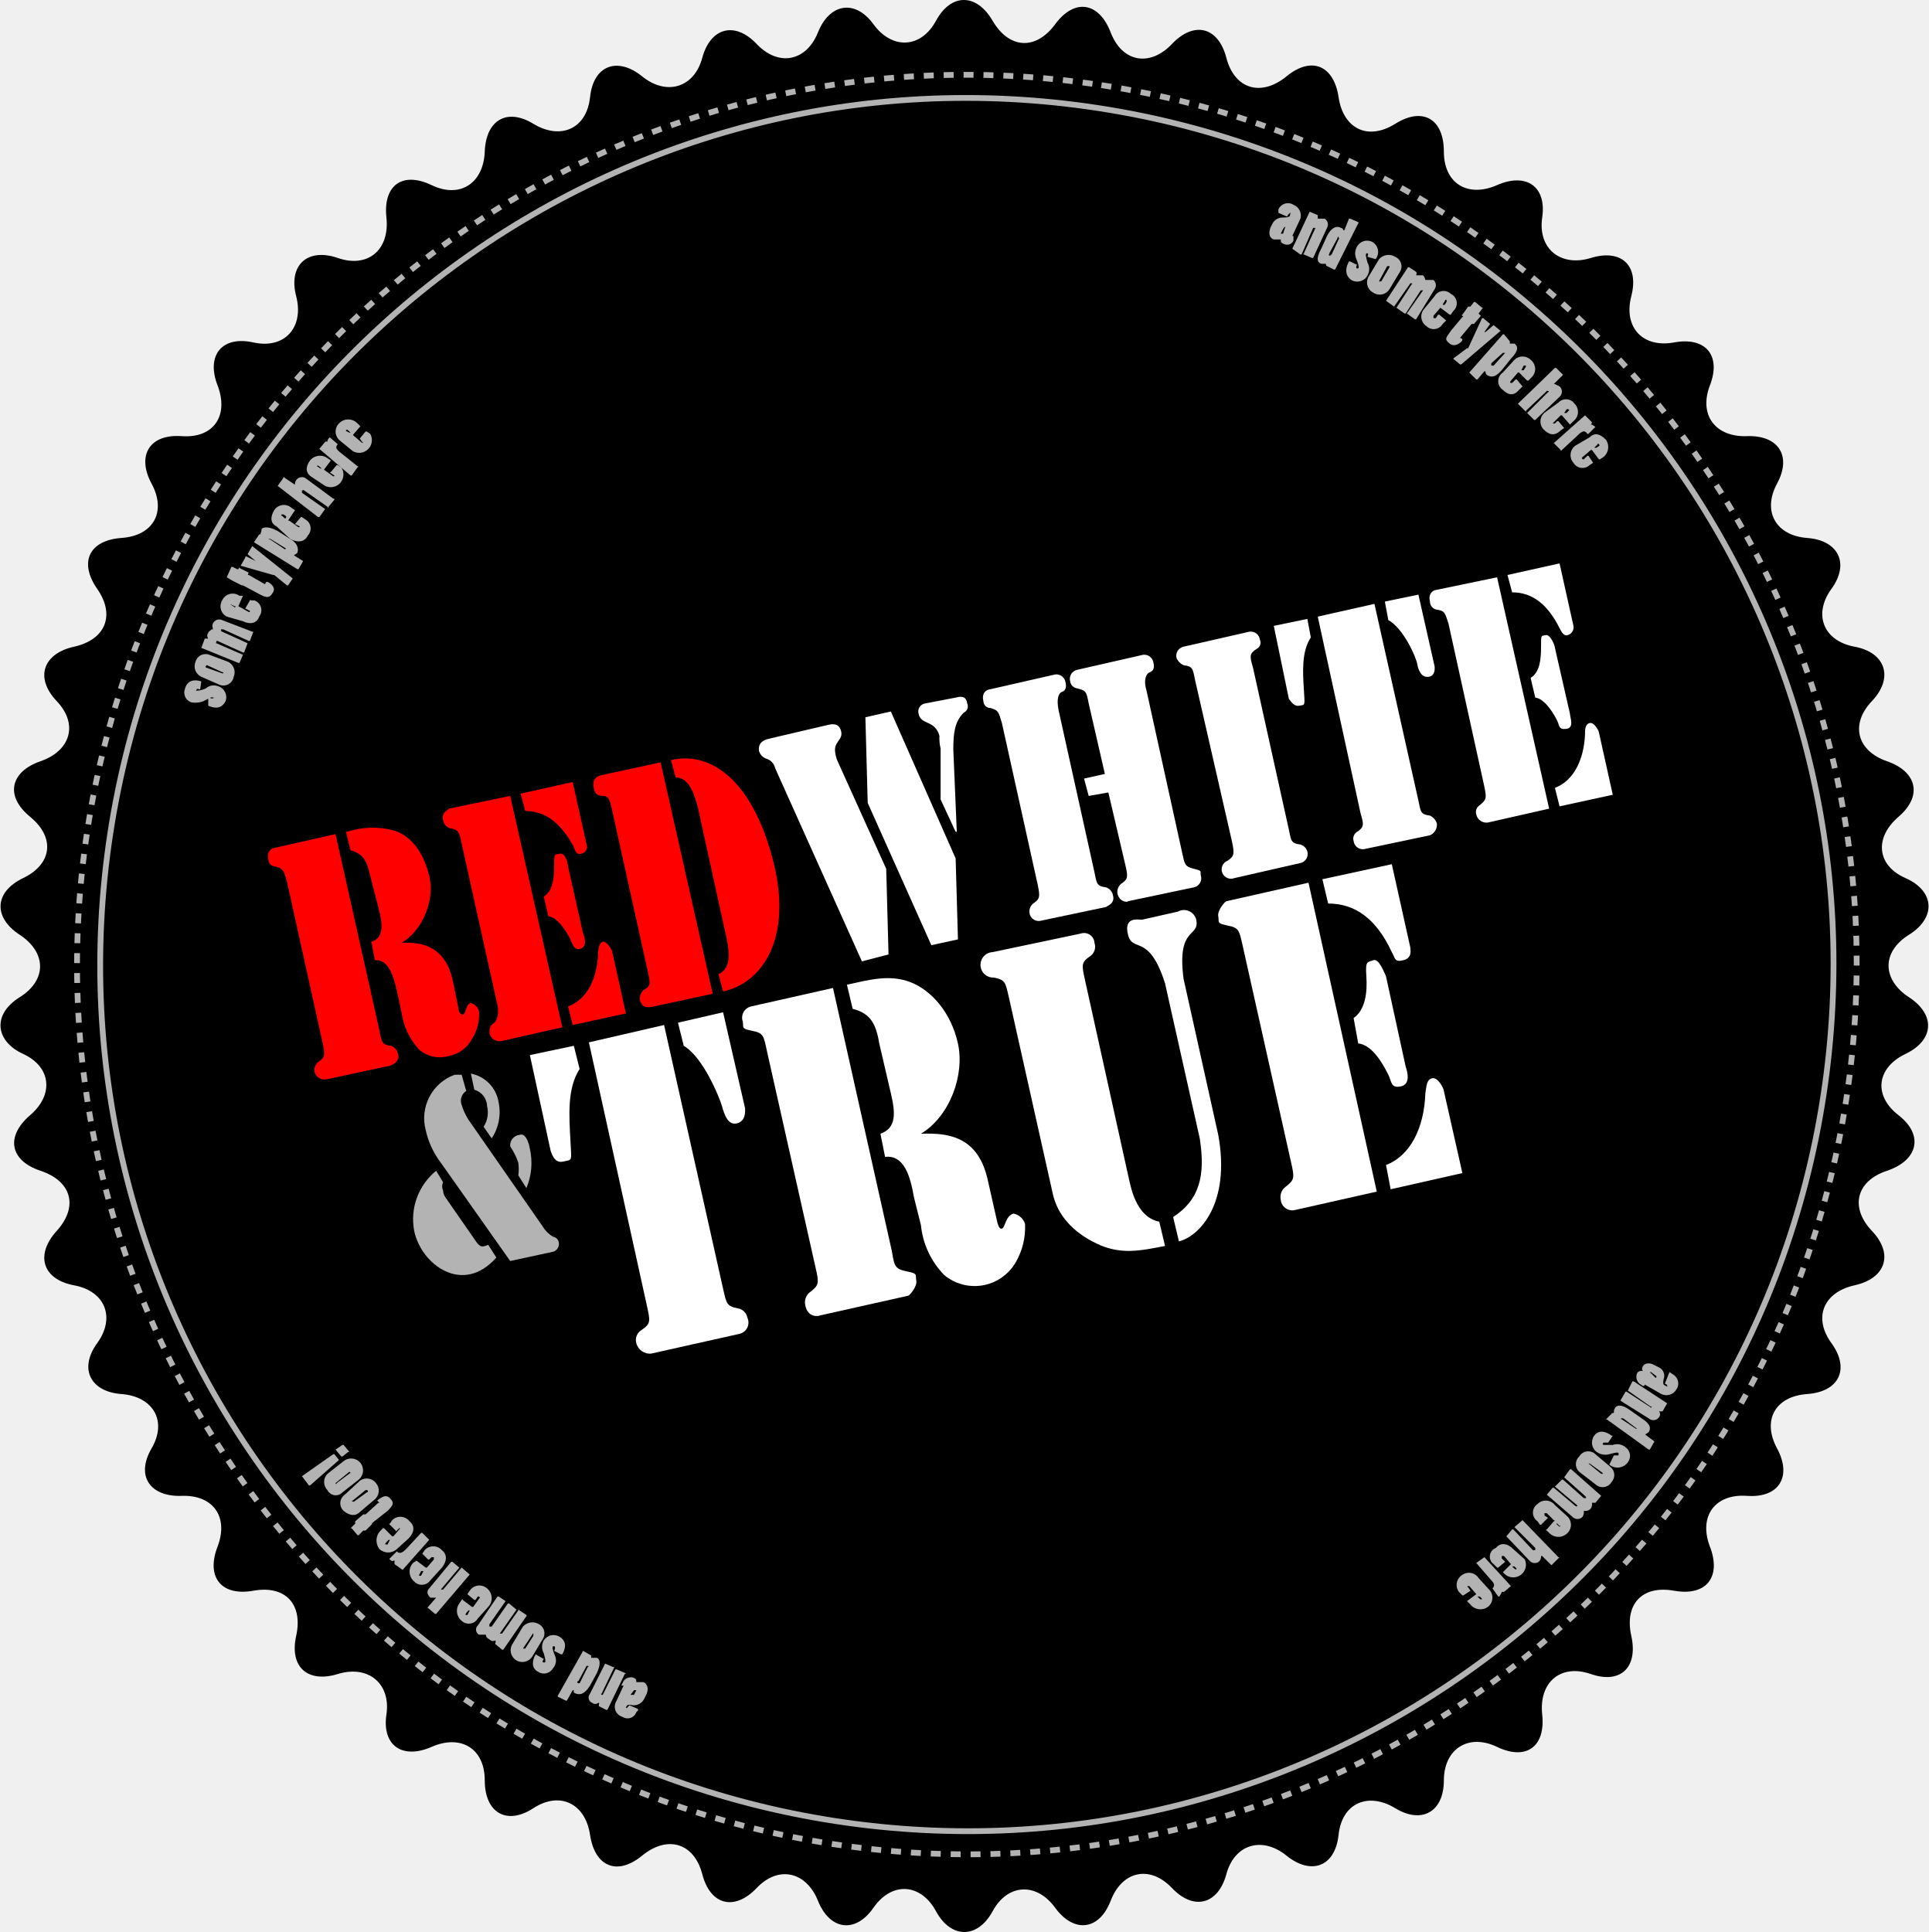
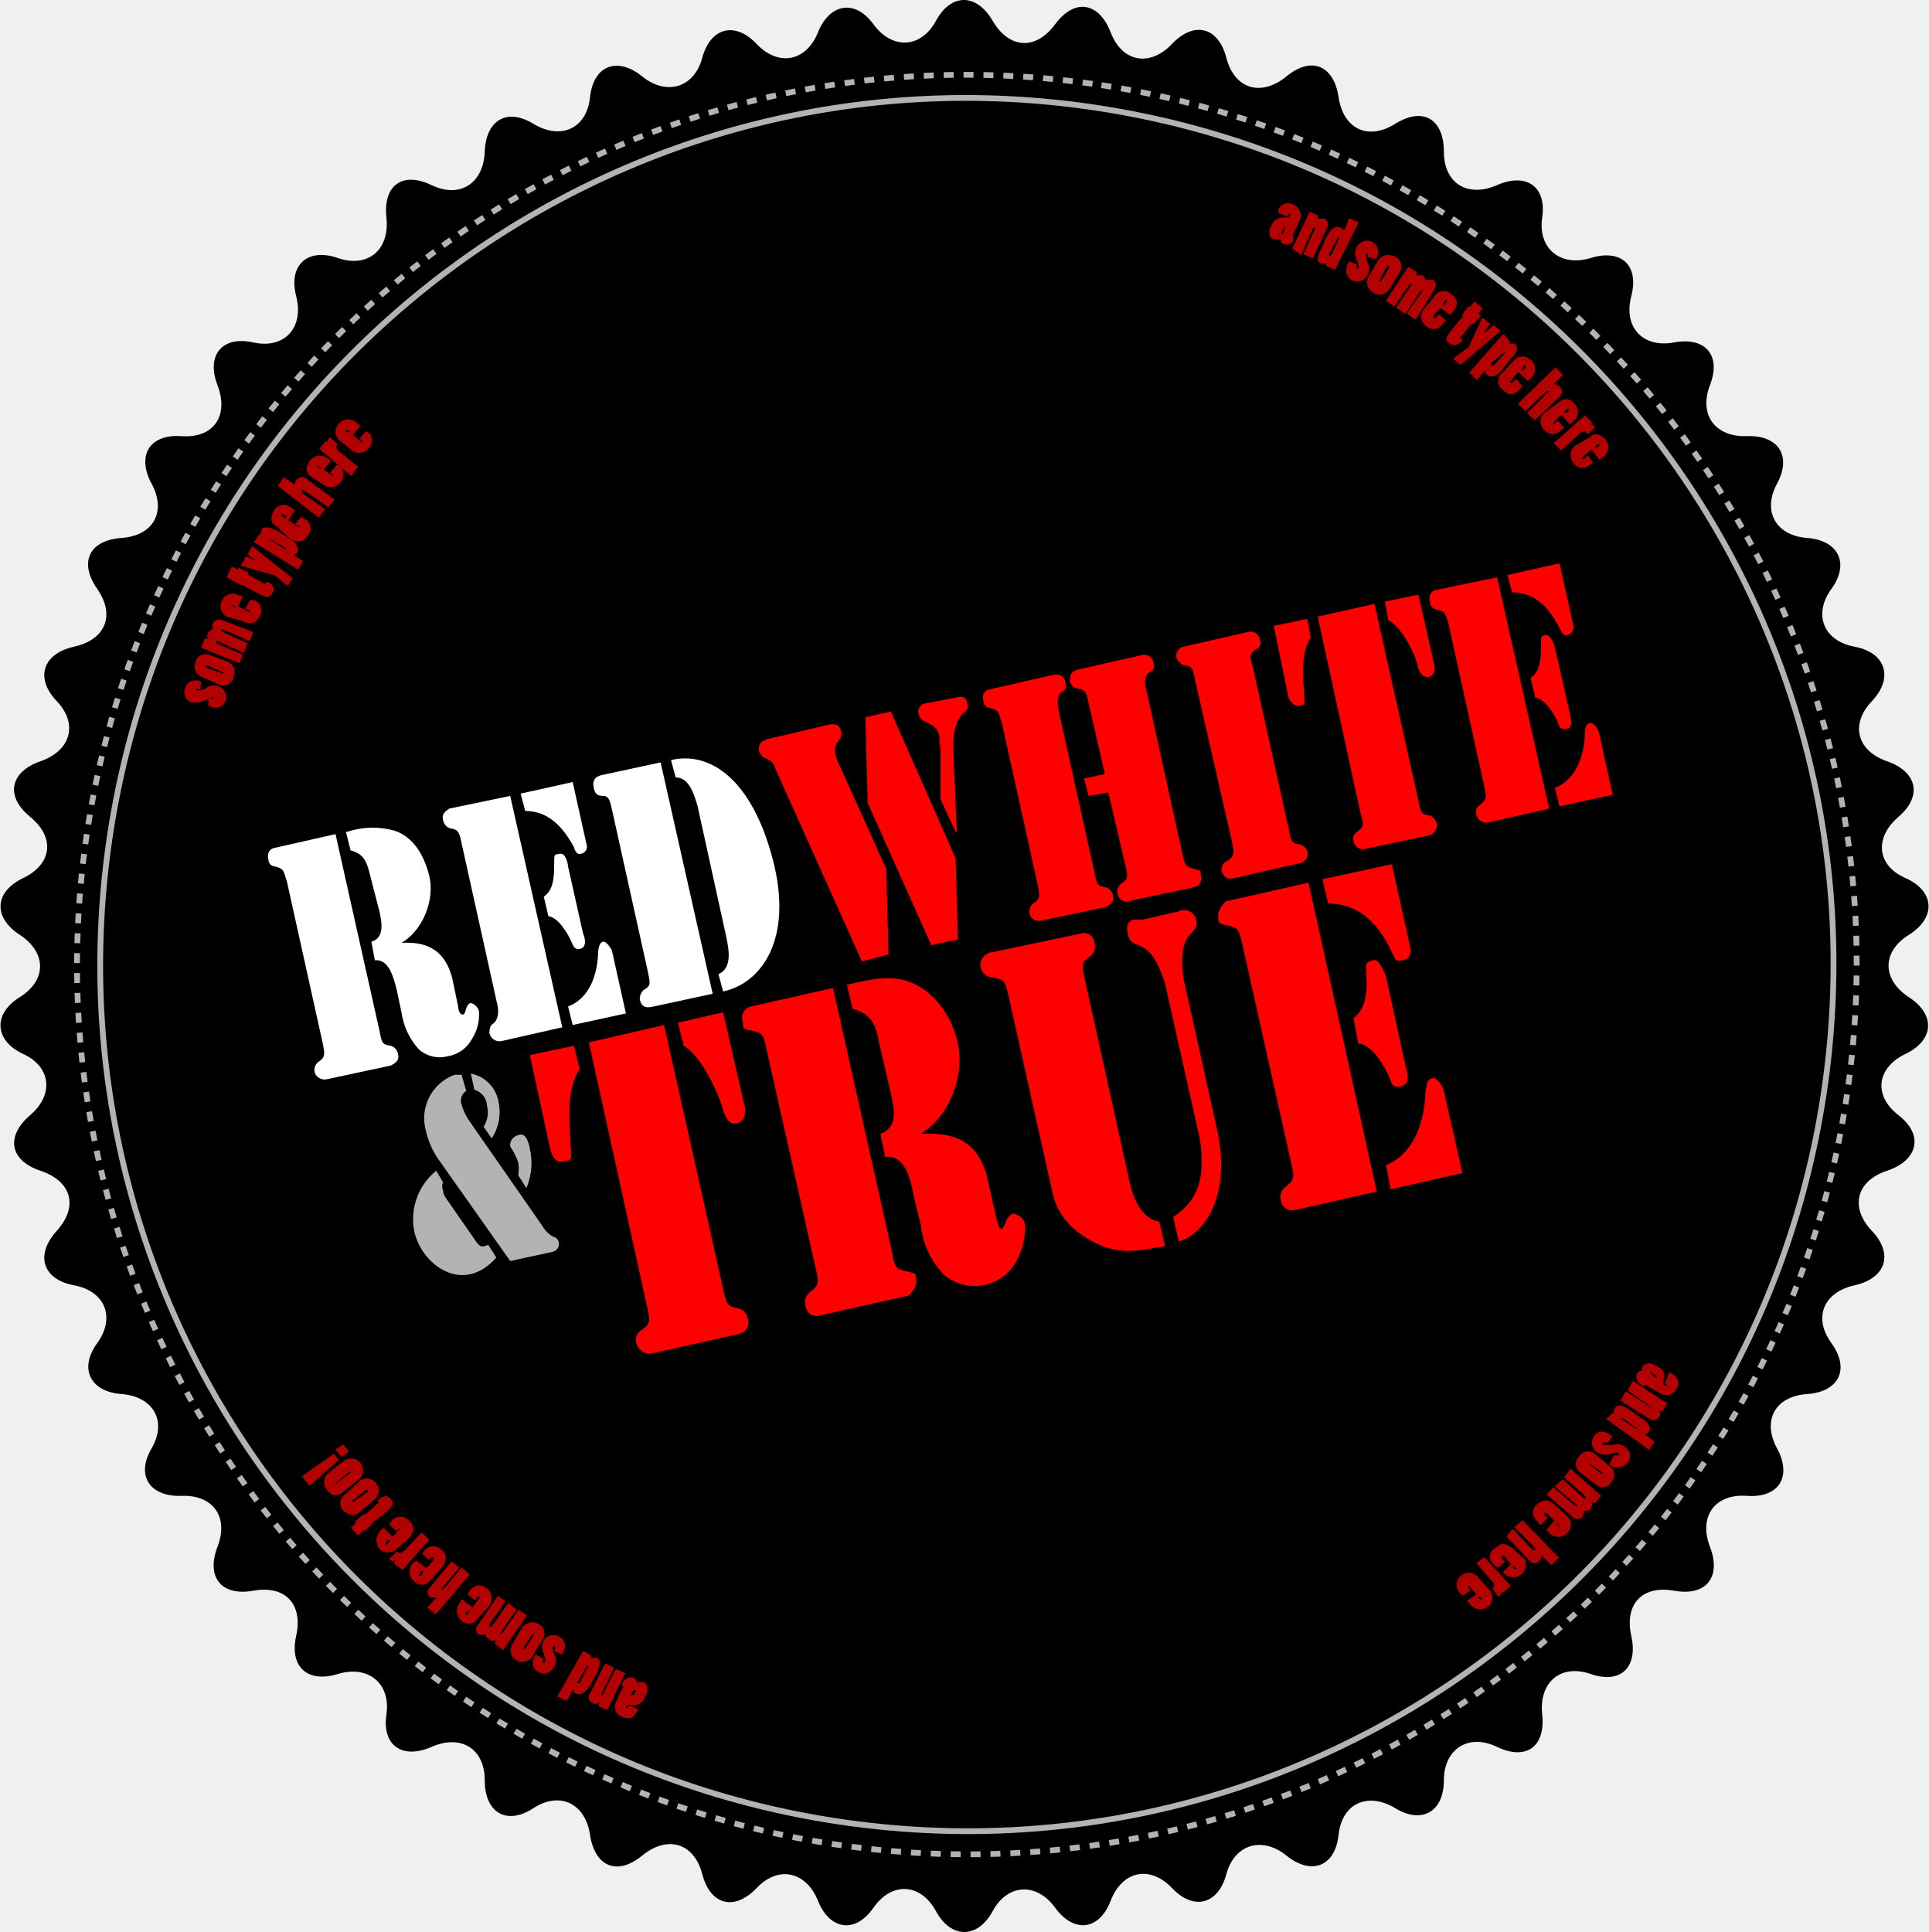
<svg xmlns="http://www.w3.org/2000/svg" id="badge" width="166.7" height="167" viewBox="0 0 166.7 167">
  <defs>
    <style>
+     #white {
+       opacity: 1;
+       transition: opacity 0.5s ease;
+     }
+ 
    #badge:hover {
      cursor: pointer;
    }

+     #badge:hover .cls-2 {
+       fill: orange;
+     }
+ 
+     #badge:hover .cls-1:not(#ampersand) {
+       transform: rotate(180deg);
+     }
+ 
      .cls-1, .cls-4, .cls-6 {
        opacity: 0.7;
+         fill: #fff;
      }

-       .cls-2, .cls-4 {
-         fill: white;
+       .cls-1 {
+         fill: #999;
+         transform-origin: center;
+         transition: all 0.5s ease;
+       }
+ 
+       .cls-2 {
+         fill: red;
+         transition: all 1.5s ease;
      }

      .cls-3 {
-         fill: red;
+         fill: #fff;
      }

      .cls-5, .cls-6 {
        fill: none;
        stroke: #fff;
        stroke-miterlimit: 10;
        stroke-width: 0.5px;
      }

      .cls-5 {
        stroke-dasharray: 0.86 0.86;
      }
    </style>
  </defs>
  <g id="Layer_2" data-name="Layer 2">
    <g id="blackBG">
      <path d="M80.9,1.8c1.3-2.4,3.5-2.4,4.9,0s3.7,2.6,5.4.3S95,.2,96,2.8s3.4,3,5.3,1,4-1.5,4.7,1.2,3,3.4,5.2,1.6,4.1-.9,4.5,1.8,2.5,3.8,4.9,2.3,4.2-.4,4.2,2.4,2.1,4,4.6,2.9,4.3.1,3.9,2.8,1.6,4.3,4.2,3.5,4.2.6,3.5,3.3,1,4.5,3.7,4,4.1,1.1,3.1,3.7.5,4.5,3.2,4.4,3.9,1.7,2.6,4.1-.1,4.5,2.6,4.7,3.7,2.2,2.1,4.4-.7,4.5,2,5,3.4,2.7,1.5,4.7-1.3,4.3,1.3,5.2,3.1,3,1,4.8-1.9,4.2.6,5.3,2.7,3.4.3,4.9-2.3,3.9,0,5.4,2.2,3.7-.3,4.9-2.8,3.6-.6,5.3,1.7,3.9-1,4.8-3.2,3.2-1.3,5.2,1.2,4.1-1.5,4.7-3.6,2.8-2,5,.7,4.2-2.1,4.4-3.9,2.3-2.6,4.7.2,4.3-2.6,4.1-4.2,1.8-3.2,4.4-.3,4.3-3.1,3.8-4.3,1.2-3.7,3.9-.9,4.2-3.5,3.3-4.5.7-4.2,3.5-1.4,4-3.9,2.8-4.6.2-4.6,2.9-1.9,3.8-4.2,2.4-4.6-.5-4.9,2.3-2.4,3.5-4.5,1.8-4.5-1-5.2,1.6-2.8,3.2-4.7,1.2-4.3-1.5-5.3,1.1-3.2,2.8-4.8.6-4.1-2.1-5.4.3-3.6,2.4-4.9,0-3.8-2.6-5.4-.3-3.8,1.9-4.8-.6-3.4-3.1-5.3-1.1-4,1.5-4.7-1.2-3-3.4-5.2-1.6-4.1.9-4.5-1.8-2.6-3.8-4.9-2.3-4.2.4-4.2-2.4-2.1-4-4.6-2.9-4.3-.1-3.9-2.8-1.6-4.3-4.2-3.5-4.2-.6-3.6-3.3-.9-4.4-3.7-3.9-4.1-1.2-3.1-3.8-.4-4.5-3.1-4.4-4-1.7-2.6-4.1.1-4.5-2.6-4.7-3.7-2.2-2.1-4.4.7-4.5-2-5-3.4-2.6-1.5-4.7,1.3-4.3-1.4-5.2-3-3-.9-4.8,1.8-4.2-.6-5.3-2.7-3.4-.3-4.9,2.3-3.9,0-5.4-2.2-3.7.3-4.9,2.8-3.5.6-5.3-1.7-3.9.9-4.8,3.3-3.2,1.4-5.2-1.2-4.1,1.5-4.7,3.6-2.7,2-5-.7-4.2,2.1-4.4,3.9-2.3,2.6-4.7-.2-4.3,2.6-4.1,4.1-1.8,3.1-4.4.4-4.3,3.1-3.7,4.4-1.3,3.7-4,1-4.2,3.6-3.3,4.5-.7,4.2-3.5,1.4-4,3.9-2.8,4.5-.2,4.6-2.9,1.9-3.8,4.2-2.4,4.6.5,4.9-2.3,2.4-3.5,4.5-1.8S60,7.6,60.7,5s2.8-3.2,4.7-1.2,4.3,1.5,5.3-1,3.2-2.9,4.8-.7S79.6,4.2,80.9,1.8Z" />
    </g>
  </g>
  <g id="smallGreyText">
    <g id="text" class="cls-1">
      <path class="cls-2" d="M17.3,59.6h0q-.3-.1-.3,0c-.1.1,0,.1,0,.1s.4,0,.8-.2a1,1,0,0,1,1-.2,1,1,0,0,1,.7,1.3c-.2.4-.6.8-1.5.4h0v-.6a.1.1,0,0,1,.1-.1c.2.1.3.1.4,0h-.1c-.1-.1-.4.1-.8.3a1.9,1.9,0,0,1-1.1.1.9.9,0,0,1-.5-1.2c.2-.7.8-.8,1.4-.6h0Z" />
      <path class="cls-2" d="M17.4,58.5a1,1,0,0,1-.5-1.3.9.9,0,0,1,1.2-.6l1.6.6a1,1,0,0,1,.5,1.3.9.9,0,0,1-1.2.7Zm1.8-.3h.1c0-.1,0-.1-.1-.1l-1.3-.6a.1.1,0,0,0-.1.1c-.1,0,0,.1,0,.1Z" />
      <path class="cls-2" d="M21.8,54.6h.1l-.3.8h-.1l-2.2-1h-.2c0,.1,0,.2.1.2l2.2,1h0l-.3.8H21l-2.2-1c-.1,0-.1,0-.1.1s-.1.1,0,.1l2.3,1h0l-.3.7h-.1L17.4,56h0l.3-.8H18a.4.4,0,0,1,0-.5c0-.1.2-.2.3-.3h.1c0-.2-.1-.3,0-.5a.6.6,0,0,1,.8-.3Z" />
      <path class="cls-2" d="M19.6,53.3a1,1,0,0,1-.4-1.4,1,1,0,0,1,1.5-.4H21l-.4.9h0l.9.5c.1,0,.1,0,.1-.1h0l-.4-.2h0l.4-.7s0-.1.1,0H22a.9.9,0,0,1,.4,1.4c-.2.6-.8.7-1.4.4Zm.7-.8h0c.1-.1.1-.1,0-.1s-.3-.2-.4-.1H20Z" />
      <path class="cls-2" d="M21,50.6h-.1l-.8-.4h0l-.5-.3h0L20,49h.1l.4.2h.1c.1-.2.1-.2.1-.1l.8.4h0c-.1.2-.1.2,0,.2l1.4.8h0c.1-.2.1-.2.2-.2s.8.4.5.9-.5.5-1.1.2Z" />
      <path class="cls-2" d="M20.8,48.9h0l.4-.7c0-.1,0-.1.1-.1l.8.4h0l-.7-.6h0l.4-.7h0L25.3,50h0l-.4.6h-.1l-1.1-.9h-.1Z" />
      <path class="cls-2" d="M22.4,46.2h.1c0-.1.1-.2.1-.4s.5-.4,1.4.1l1.1.7c.7.4.7.9.6,1.2l-.3.2h0l.8.5h0l-.4.7h-.1L22,46.9s-.1,0,0-.1Zm2.1,1.2c.1.1.2.1.2,0h0l-1.3-.8c-.1,0-.1-.1-.2,0h.1Z" />
      <path class="cls-2" d="M23.9,45.5c-.6-.3-.5-.9-.2-1.4a1,1,0,0,1,1.5-.2l.3.2h0l-.6.9H25l.7.5c.1.1.2.1.2,0h0l-.4-.2h0l.5-.6h.1l.3.2a.9.9,0,0,1,.2,1.4c-.3.6-.9.6-1.5.3Zm.7-.7h.1c0-.1.1-.1,0-.2s-.3-.2-.4-.1a.1.1,0,0,0,.1.1Z" />
      <path class="cls-2" d="M24,42h0l.5-.7c0-.1,0-.1.1,0l.9.6h0a.6.6,0,0,1,.1-.4.6.6,0,0,1,.9-.1l2.3,1.7c.1,0,.1,0,.1.1l-.5.6c0,.1-.1.1-.1,0l-2-1.4c-.1-.1-.1,0-.2,0v.2l2,1.4h0l-.5.7h-.1Z" />
      <path class="cls-2" d="M26.9,41.2c-.6-.4-.4-1-.1-1.4a1.1,1.1,0,0,1,1.5-.2l.3.2h0l-.6.8h0l.7.5c.1.1.2.1.2,0h0l-.3-.2c-.1,0-.1-.1,0-.1l.5-.6h.1l.3.2a1.1,1.1,0,0,1-1.4,1.6Zm.8-.7h.1c-.3-.3-.4-.3-.4-.2h0Z" />
      <path class="cls-2" d="M27.6,38.8h0l.5-.6c.1-.1.2,0,.3,0h-.1c0-.1,0-.2.2-.4h0l.7.6h0c-.2.2-.2.4.2.7l1.5,1.2c.1,0,.1.1,0,.1l-.5.7h-.1Z" />
      <path class="cls-2" d="M29.4,38.1a1,1,0,0,1-.1-1.5,1.1,1.1,0,0,1,1.6,0l.2.2s.1.1,0,.1l-.6.7h0l.7.6c.1.1.1.1.2,0h-.1l-.2-.3h0l.5-.6h.1l.3.2A1.1,1.1,0,0,1,30.5,39Zm.8-.7h.1c-.3-.3-.3-.3-.4-.2a.1.1,0,0,0,.1.1Z" />
      <path class="cls-2" d="M110.5,18.4v-.3a.9.9,0,0,1,1.3-.4,1,1,0,0,1,.6,1.2l-.7,1.5h.1v.4a.6.6,0,0,1-.8.3c-.3-.1-.3-.2-.3-.4h-.6c-.3-.1-.5-.4-.3-1l.2-.4a1,1,0,0,1,.9-.5c.5,0,.6-.1.6-.2s.1-.2,0-.2l-.2.2c0,.1,0,.1-.1.1Zm.6,1.2h0s-.1,0-.2.2l-.2.4h.2Z" />
      <path class="cls-2" d="M111.7,21.5h0l1.5-3.2h0l.7.3v.3h.6a.6.6,0,0,1,.2.8l-1.2,2.6h-.1l-.7-.3s-.1,0,0-.1l1-2.2h-.2l-1,2.3h-.1Z" />
      <path class="cls-2" d="M114.7,23c-.1,0-.1-.2-.1-.2h-.4c-.3-.1-.5-.4,0-1.3l.5-1.1c.4-.8.9-.9,1.2-.7a.2.2,0,0,1,.2.2h.1l.4-1h.1l.7.3c0,.1.1.1,0,.1l-2,4h-.1Zm1-2.3c.1-.1,0-.1,0-.2s-.1,0-.1.1l-.7,1.3c0,.1-.1.1,0,.2h.1a.1.1,0,0,1,.1-.1Z" />
      <path class="cls-2" d="M118.2,22.2h0q.1-.3,0-.3h-.1c-.1.1,0,.4.1.8a1.1,1.1,0,0,1,0,1.1,1,1,0,0,1-1.4.4c-.3-.2-.7-.7-.2-1.6h.1l.6.3h0c-.1.1-.1.3,0,.3h.1c.1-.1,0-.4-.2-.9a1.2,1.2,0,0,1,.1-1,1,1,0,0,1,1.3-.4,1,1,0,0,1,.3,1.5h0Z" />
      <path class="cls-2" d="M119.2,22.4a1.1,1.1,0,0,1,1.4-.2.9.9,0,0,1,.4,1.3l-.9,1.5a1,1,0,0,1-1.4.3,1,1,0,0,1-.4-1.4Zm0,1.9h0c.1.1.1,0,.2,0l.7-1.2V23h-.2Z" />
      <path class="cls-2" d="M122.4,27.6h-.1l-.7-.5h0l1.4-2h-.2l-1.3,2h-.1l-.7-.5h0l1.3-2c.1-.1.1-.1,0-.1s-.1-.1-.1,0l-1.4,2h0l-.7-.5h0l1.9-2.9h.1l.6.4c.1.1,0,.3,0,.3h.6a.8.8,0,0,1,.2.4h.7a.6.6,0,0,1,.1.8Z" />
      <path class="cls-2" d="M124,25.6a.9.9,0,0,1,1.4-.2.9.9,0,0,1,.2,1.5l-.2.3h-.1l-.8-.6h0l-.6.7v.2h.2l.2-.3h.1l.6.5h0l-.3.3a.9.9,0,0,1-1.4.2,1,1,0,0,1-.2-1.5Zm.7.7h0c.1.1.1.1.2,0s.2-.3.1-.4a.1.1,0,0,0-.1.1Z" />
      <path class="cls-2" d="M126.4,27.4c.1,0,.1,0,0-.1s-.1,0,0-.1l.5-.7h.2l.3-.4h.1l.6.5c.1,0,.1,0,0,.1l-.3.4h0l.2.2-.6.7h-.2l-1,1.2h0c.2.1.2.1.2.2s-.6.7-1.1.3-.3-.5.1-1.1Z" />
      <path class="cls-2" d="M128.1,27.5h.1l.6.5h0l-.5.7h.1l.7-.6h0l.6.5h0l-3.4,2.9h-.1l-.6-.5h0l1.2-.9h.1Z" />
      <path class="cls-2" d="M130.5,29.5v.2h.4c.3.2.4.6-.3,1.3l-.8,1c-.6.7-1,.6-1.3.4a.4.4,0,0,1-.1-.3h-.1l-.6.7h-.1l-.6-.6h0l2.9-3.3h.1Zm-1.6,1.9v.2h.2l1-1.1h-.2Z" />
      <path class="cls-2" d="M130.9,31.1a1,1,0,0,1,1.4,0,1,1,0,0,1,.1,1.5l-.3.3H132l-.7-.7h-.1l-.6.7c-.1.1-.1.2,0,.2h.1l.3-.3h.1l.5.6h0l-.3.3c-.5.6-1,.4-1.4,0a.9.9,0,0,1,0-1.5Zm.6.9h.2c.2-.3.2-.3.2-.4h-.2Z" />
      <path class="cls-2" d="M134.4,31.8h.1l.6.6h0l-.8.8h.1l.4.2a.6.6,0,0,1,0,.9l-2.1,2h-.1l-.6-.6h0l1.8-1.8c.1,0,.1-.1,0-.1s-.1-.1-.1,0l-1.8,1.7c0,.1,0,.1-.1,0l-.6-.6h0Z" />
      <path class="cls-2" d="M134.7,34.8a.9.9,0,0,1,1.4.1,1,1,0,0,1-.1,1.5l-.3.3h0l-.7-.8h-.1l-.7.7h.2l.2-.2h.1l.5.6h0l-.3.2c-.6.6-1.1.3-1.5-.1a1,1,0,0,1,.2-1.5Zm.5.9h.2c.2-.2.3-.3.2-.3s-.1-.1-.2,0Z" />
      <path class="cls-2" d="M137,35.9h0l.6.6a.3.3,0,0,1-.1.2h.1l.3.2h0l-.6.6h-.1c-.2-.3-.4-.3-.8.1L135,38.9c-.1.1-.1.1-.1,0l-.6-.6h0Z" />
      <path class="cls-2" d="M137.4,37.8c.5-.5,1-.2,1.4.2a1.1,1.1,0,0,1-.2,1.5l-.3.2h-.1l-.6-.8h-.1l-.7.6c-.1.1-.1.1,0,.2h.1l.3-.3h.1l.4.6h0l-.3.2a.9.9,0,0,1-1.4-.2,1,1,0,0,1,.2-1.5Zm.4.9h.2c.3-.2.3-.2.2-.3s-.1-.1-.1,0Z" />
      <path class="cls-2" d="M144.3,118.6l.3.2a.9.9,0,0,1,.3,1.3,1,1,0,0,1-1.3.4l-1.4-.8c0-.1,0,0-.1.1H142l-.3-.2a.8.8,0,0,1-.2-.9.4.4,0,0,1,.4-.2h.1c-.1-.1-.1-.2,0-.4s.5-.4,1-.1l.4.2a.8.8,0,0,1,.4,1c-.1.5,0,.5.2.6s.1.1.1,0,0-.1-.2-.2h0Zm-1.2.5h0c.1,0,.1-.2,0-.2l-.4-.3h-.1Z" />
      <path class="cls-2" d="M141.1,119.4h.1l2.9,1.9h0l-.4.7h-.3a.4.4,0,0,1,0,.5.6.6,0,0,1-.9.1l-2.4-1.5c0-.1-.1-.1,0-.1l.4-.7h.1l2,1.3c.1.1.1.1.2,0h-.1l-2-1.4h0Z" />
      <path class="cls-2" d="M139.3,122.2c0-.1.1,0,.2-.1h0a.6.6,0,0,1,.1-.4c.1-.2.5-.4,1.3.2l1,.7c.8.5.8.9.6,1.2l-.3.2h0l.8.6h0l-.4.7h-.1l-3.6-2.6h-.1Zm2.1,1.3h.1l-1.2-.9h-.2a.1.1,0,0,0,.1.1Z" />
      <path class="cls-2" d="M139.5,125.8h.4v-.2c-.1-.1-.4,0-.8.1a1.3,1.3,0,0,1-1.1-.2,1,1,0,0,1-.2-1.4c.2-.3.7-.6,1.5,0h.1l-.4.6h-.4c-.1.1-.1.1,0,.2h.8a1.1,1.1,0,0,1,1.1.2.9.9,0,0,1,.2,1.3,1.1,1.1,0,0,1-1.6.2h0Z" />
      <path class="cls-2" d="M139.2,126.8a.9.9,0,0,1,.1,1.3.9.9,0,0,1-1.4.2l-1.3-1a.9.9,0,0,1-.1-1.4.9.9,0,0,1,1.4-.2Zm-1.8-.3h-.1l1.1.9h.1c.1,0,0-.1,0-.1Z" />
      <path class="cls-2" d="M133.7,129.2h0l.5-.6h.1l1.9,1.6h.1s.1-.1,0-.1l-1.9-1.6h0l.6-.6h.1l1.8,1.6h.2a.3.3,0,0,0-.1-.2l-1.8-1.6h0l.5-.7h.1l2.6,2.3h0l-.5.6h-.3a.7.7,0,0,1-.1.5.6.6,0,0,1-.5.2h-.1a.9.9,0,0,1-.1.5.6.6,0,0,1-.9,0Z" />
      <path class="cls-2" d="M135.5,131.1a1,1,0,0,1,0,1.4,1.1,1.1,0,0,1-1.6,0l-.2-.2c-.1,0-.1-.1,0-.1l.6-.7c.1,0,.1-.1,0-.1l-.6-.6h-.2v.2l.3.2h0l-.6.6h-.1l-.2-.3a.9.9,0,0,1,0-1.5,1,1,0,0,1,1.5.1Zm-.9.6h-.1c.3.3.3.3.4.2h-.1Z" />
      <path class="cls-2" d="M134.7,134.6c.1,0,.1,0,0,.1l-.6.6h0l-.8-.8h-.1a.6.6,0,0,1-.2.5.6.6,0,0,1-.8-.1l-2-2.1h0l.5-.6h.1l1.7,1.8h.2v-.2l-1.8-1.8h0l.7-.6h0Z" />
      <path class="cls-2" d="M131.8,134.8a1.1,1.1,0,0,1-1.7,1.3l-.2-.2h0l.7-.7h0l-.6-.7h-.2v.2l.3.3h0l-.6.5h-.1l-.3-.3a.8.8,0,0,1,.2-1.4c.4-.5,1-.4,1.5.1Zm-.9.6h-.2c.3.3.3.3.4.2h0Z" />
      <path class="cls-2" d="M130.6,137.1h0l-.6.5h-.2c0,.1-.1.2-.2.4h-.1l-.5-.7h0c.2-.2.2-.4-.1-.7l-1.3-1.5h0l.7-.5h0Z" />
      <path class="cls-2" d="M128.8,137.5a1,1,0,0,1-.2,1.4,1.1,1.1,0,0,1-1.5-.2l-.3-.3h0l.8-.6h0l-.6-.7h-.1c-.1,0-.1.1,0,.1l.2.3h0l-.6.4h-.1l-.3-.3a1,1,0,0,1,.2-1.4,1,1,0,0,1,1.5.2Zm-.9.5h-.2c.3.3.3.3.4.2h0Z" />
      <path class="cls-2" d="M55.1,147.7c.1.1.1.1-.1.3a.8.8,0,0,1-1.2.4.9.9,0,0,1-.6-1.2l.7-1.5h-.2l.2-.4a.8.8,0,0,1,.8-.3c.3.1.3.2.3.4h.6c.3.1.5.5.3,1l-.2.4a1,1,0,0,1-1,.6c-.5-.1-.5,0-.6.2h0c.1.1.1,0,.3-.2h0Zm-.6-1.2h.3l.2-.4h-.2Z" />
      <path class="cls-2" d="M54,144.6c.1,0,.1.1,0,.1l-1.5,3.1h-.1l-.6-.3c-.1,0,0-.3,0-.3h-.1a.4.4,0,0,1-.5,0,.5.5,0,0,1-.2-.8l1.3-2.6h0l.7.3h.1L52,146.4c-.1,0,0,.1,0,.1h.1l1.1-2.2h.1Z" />
      <path class="cls-2" d="M51.1,143.1v.2h.5c.2.1.4.4,0,1.3l-.6,1.1c-.5.8-.9.8-1.2.7s-.2-.2-.2-.3h-.1l-.5.9h-.1l-.6-.3a.1.1,0,0,1-.1-.1l2.2-3.9h0ZM50,145.3a.1.1,0,0,0,0,.2h.1l.7-1.4c.1,0,.1-.1,0-.1h-.1Z" />
      <path class="cls-2" d="M47,143.4h0q-.2.3,0,.3h.1c.1-.1,0-.4-.1-.8a1.1,1.1,0,0,1,0-1.1,1,1,0,0,1,1.4-.3c.3.2.7.6.2,1.5h-.1l-.6-.3h0c.1-.2.1-.4,0-.4h-.1c-.1.1,0,.4.2.9a1,1,0,0,1-.2,1,.9.9,0,0,1-1.3.3c-.6-.3-.5-1-.2-1.5h0Z" />
      <path class="cls-2" d="M46,143.2a1,1,0,0,1-1.7-1.1l.9-1.5a1.1,1.1,0,0,1,1.4-.2.9.9,0,0,1,.3,1.3Zm.1-1.8v-.2a.1.1,0,0,0-.1.1l-.8,1.2h.2Z" />
      <path class="cls-2" d="M43,138h.1l.6.4h0l-1.4,2v.2h.2l1.4-2H44l.6.5s.1,0,0,.1l-1.4,2h.2l1.4-2c0-.1,0-.1.1,0l.6.4c0,.1.1.1,0,.1l-2,2.9h-.1l-.6-.5s.1-.3,0-.3h0a.4.4,0,0,1-.5-.1c-.2-.1-.3-.2-.3-.4h-.6a.5.5,0,0,1-.1-.8Z" />
      <path class="cls-2" d="M41.3,139.9a.9.9,0,0,1-1.4.2,1.1,1.1,0,0,1-.2-1.5l.2-.3c.1-.1.1-.1.1,0l.8.6h.1l.5-.7c.1-.1.1-.1,0-.2h-.1l-.2.3H41l-.6-.5h0l.2-.3a1,1,0,0,1,1.5-.2,1.1,1.1,0,0,1,.1,1.6Zm-.7-.7h-.1c-.3.3-.3.4-.2.4h.1Z" />
      <path class="cls-2" d="M37.7,139.5h-.1L37,139s-.1,0,0-.1l.7-.8h-.5c-.2-.2-.4-.5-.1-.8l1.9-2.3h.1l.6.5h0l-1.6,1.9h.2l1.6-1.9h0l.7.6h0Z" />
      <path class="cls-2" d="M37.2,136.6a.9.9,0,0,1-1.4.1,1.1,1.1,0,0,1-.1-1.6l.3-.2h0l.8.6h.1l.6-.7v-.2h-.2l-.2.2H37l-.5-.5h0l.2-.3a1,1,0,0,1,1.5,0c.5.4.4,1,0,1.5Zm-.6-.8h-.2l-.2.4h.2Z" />
      <path class="cls-2" d="M34.8,135.7h0l-.7-.5v-.3h-.1c-.1.1-.2,0-.3-.1s-.1,0,0-.1l.6-.6h0c.2.2.4.2.8-.2l1.3-1.4h.1l.6.6h0Z" />
      <path class="cls-2" d="M34.3,133.9a1.1,1.1,0,0,1-1.5,0,1.2,1.2,0,0,1,.1-1.6l.2-.2h.1l.7.7H34l.6-.7h-.1l-.2.2c-.1.1-.1.1-.1,0l-.5-.5c-.1-.1-.1-.1,0-.1l.2-.3a1,1,0,0,1,1.5.1c.5.4.4,1-.1,1.5Zm-.6-.8h-.1c-.3.3-.3.3-.3.4h.2Z" />
      <path class="cls-2" d="M32.1,131.7h.1l-.6.6h-.2l-.4.4h-.1l-.5-.6h-.1l.4-.4h0v-.2l.7-.6h.2l1.1-1h.1l-.2-.2c.3-.2.7-.6,1.1-.2s.3.6-.2,1.1Z" />
      <path class="cls-2" d="M31.1,130.7c-.4.4-.9.3-1.4-.1a.9.9,0,0,1,.1-1.4l1.3-1.2a1,1,0,0,1,1.4.2,1,1,0,0,1-.1,1.4Zm.6-1.7a.1.1,0,0,0,0-.2h-.1l-1.1.9c-.1,0-.1.1,0,.1h.1Z" />
      <path class="cls-2" d="M29.6,129a.8.8,0,0,1-1.3-.2,1,1,0,0,1,0-1.4l1.4-1.1a1,1,0,0,1,1.3,1.6Zm.7-1.7h0c-.1-.1-.1-.1-.2,0l-1.1.9h0c0,.1.1.1.1,0Z" />
      <path class="cls-2" d="M26.8,128.4h-.1l-.6-.8h0l2.7-1.9h.1l.4.5h0Zm2.8-3.5h.1l.5.6h-.1l-.5.4h-.1l-.5-.6h0Z" />
    </g>
  </g>
  <g id="redWhite">
    <g id="redWhiteText">
      <path id="red" class="cls-3" d="M24.8,76.2c-.3-1-.3-1.1-1-1.3a.6.6,0,0,1-.6-.6c-.2-.8.4-1,.5-1L29,72.1l3.8,17c.2,1,.2,1.2,1,1.3a.9.9,0,0,1,.6.7c.2.7-.5.9-.6,1l-5.6,1.2a.9.9,0,0,1-1-.6.9.9,0,0,1,.3-.9c.6-.4.6-.6.4-1.6Zm5.1-4.3H30a7.1,7.1,0,0,1,4.1-.1c1.5.5,2.5,1.9,3,3.9s-.5,4.7-2.4,5.8h0c1.8-.1,3.7.3,4.4,3.1l.5,2.4c0,.2.1.7.4.7s.2-.9.7-1a1,1,0,0,1,.7.7,3.9,3.9,0,0,1-.6,2.4,2.9,2.9,0,0,1-2.1,1.5,2.7,2.7,0,0,1-2.5-.6,6,6,0,0,1-1.5-3.2l-.4-1.9c-.3-1.2-.7-2.7-1.9-2.6l-.3-1.6c1-.3,1-1.3.7-2.6L32,75.7c-.3-1.3-.6-1.9-1.7-2.2Zm8.9-2,5.3-1.1,4.5,20L43.3,90a.9.9,0,0,1-1-.7c0-.4.1-.7.3-.8s.6-.6.4-1.6l-3.1-14c-.2-1-.3-1.2-1-1.3a.9.9,0,0,1-.6-.7C38.1,70.2,38.8,70,38.8,69.9ZM45,68.6l4.5-1L50.7,73a.6.6,0,0,1-.5.8c-.3.1-.5-.2-.6-.6-1.1-2-2.4-3.1-4.2-3.1Zm2,8.9c.8-.5.9-1.6.9-2.7s0-.9.5-1,.7.9.7,1.1l1.3,5.8c.1.2.4,1.1-.2,1.3s-.7-.4-.9-.8-1-1.9-1.9-2ZM49.1,87c1.6-.6,2.5-2.3,2.6-4.6,0-.4.1-.9.4-1s.8.7.8.8l1.2,5.4-4.6,1Zm12.5-1.1L56.5,87c-.5.1-1,.2-1.2-.6a1.1,1.1,0,0,1,.3-.8c.7-.4.6-.6.4-1.6L52.9,70c-.1-.4-.2-1.2-.7-1.2s-.8-.1-.9-.8.3-.9.7-1l5.1-1.1ZM58,65.7c3.4-.8,7,1.7,8.8,8.6s-1,10.7-4.3,11.4l-.4-1.5c1.2-.5.9-2.1.7-3.1L60.3,69.7c-.3-1-.7-2.5-1.9-2.5Z" />
      <path id="white" class="cls-2" d="M76.8,82.5l-2.3.6L67,66.4a1.1,1.1,0,0,0-.7-.8,1,1,0,0,1-.7-.7c-.1-.9.7-1,1.1-1.1l4.7-1.1c.4-.1,1.1-.3,1.3.5s-.7.9-.5,1.9a2.5,2.5,0,0,0,.2.7l4.2,9.3Zm.2-21,5.6,12.7.2,7-2.3.5L75,69.4,74.8,62Zm4.3,7.6V64.7a3.7,3.7,0,0,1-.1-1.1c-.4-1.4-1.6-.9-1.8-1.9a.7.7,0,0,1,.6-.9l2.6-.5c.4-.1.9-.2,1,.5a.6.6,0,0,1-.3.8c-.8.8-.9,1.8-.9,3.2l.3,7.1h-.1Zm13.3,6.3c.2,1,.2,1.2,1,1.3a.9.9,0,0,1,.6.7c.2.7-.5.9-.6,1l-5.7,1.2A.8.8,0,0,1,89,79a.9.9,0,0,1,.3-.9c.6-.4.6-.6.4-1.6l-3.1-14c-.3-1-.3-1.1-1-1.3a.6.6,0,0,1-.6-.6c-.2-.8.4-1,.5-1l5.7-1.3a.8.8,0,0,1,.9.7c.1.4,0,.7-.3.8s-.5.6-.3,1.6Zm1.2-6.9-1.7.3-.4-1.5,1.8-.4-1.4-6.1c-.2-1-.2-1.1-1-1.3a.7.7,0,0,1-.6-.6.8.8,0,0,1,.6-1l5.7-1.3a.8.8,0,0,1,.9.7c.1.4,0,.7-.3.8s-.6.6-.3,1.6l3.1,14.1c.2.9.2,1.1,1,1.3s.5.2.6.6a.8.8,0,0,1-.6,1l-5.7,1.2c0,.1-.7.1-.9-.6a.9.9,0,0,1,.3-.9c.6-.4.6-.6.4-1.5Zm15.6,3.2c.2,1,.2,1.2,1,1.3a.9.9,0,0,1,.6.6.8.8,0,0,1-.6,1l-5.7,1.3a.8.8,0,0,1-.6-1.5c.6-.4.6-.6.4-1.6l-3.2-14c-.2-1-.2-1.2-1-1.3a1.2,1.2,0,0,1-.6-.6.8.8,0,0,1,.6-1l5.7-1.3a.8.8,0,0,1,.9.7.6.6,0,0,1-.3.8c-.6.4-.6.6-.3,1.6Zm-1.3-17.6,2.9-.6.3,1.6c-.8,1.2-.7,3-.6,4.5s.1,1.3-.4,1.4-.8-.5-.9-.6Zm3.8-.8,4.9-1.1,3.8,17c.2,1,.2,1.2,1,1.3a1.1,1.1,0,0,1,.6.7,1,1,0,0,1-.6,1l-5.7,1.2a.8.8,0,0,1-.9-.7.7.7,0,0,1,.3-.8c.6-.4.6-.6.3-1.6ZM124,57.6c0,.1.1.8-.5.9s-.9-.5-1-1.1-1.2-3.1-2.5-3.8l-.3-1.6,2.9-.6Zm.1-6.6,5.3-1.1,4.5,20-5.3,1.2a.9.9,0,0,1-1-.7.7.7,0,0,1,.3-.8c.6-.5.6-.6.4-1.6l-3.1-14.1c-.3-.9-.3-1.1-1-1.2a.7.7,0,0,1-.6-.7C123.4,51.2,124,51,124.1,51Zm6.2-1.3,4.5-1,1.2,5.4a.7.7,0,0,1-.5.8c-.3.1-.5-.2-.7-.6-1-2-2.3-3.1-4.1-3.1Zm2,8.9c.8-.5.9-1.6.9-2.7s0-.9.4-1,.8.9.8,1.1l1.3,5.7c0,.3.4,1.2-.3,1.3s-.6-.3-.8-.7-1-1.9-1.9-2Zm2.1,9.5c1.6-.6,2.5-2.4,2.6-4.6,0-.4,0-.9.4-1s.8.7.8.8l1.2,5.4-4.6,1Z" />
    </g>
    <g id="andTrue">
      <path class="cls-4" d="M38.3,102.2a.8.8,0,0,0,0,.7,1.1,1.1,0,0,0,.2.6l2.5,3.6c.5.8.7.7,1.2.5l.7,1.1c-2.9,3.3-6.5.6-7.1-2.3a5.4,5.4,0,0,1,1.9-5.2Zm-.2-1.7a7.2,7.2,0,0,1-1.3-2.8,4,4,0,0,1,2.5-4.8h.6l.4,1.4a1,1,0,0,0-.4,1.2,5.2,5.2,0,0,0,.6,1.3l6.4,9.2a2.6,2.6,0,0,0,.9.9.6.6,0,0,1,.5.5.7.7,0,0,1-.5.8l-3.7.8Zm2.6-7.7a3,3,0,0,1,2.4,2.5,4.1,4.1,0,0,1-.6,3.1l-.7-1a2.3,2.3,0,0,0,.3-1.8A1.5,1.5,0,0,0,41,94.2Zm4.1,8.8a4,4,0,0,0,0-1.1,5.8,5.8,0,0,0-.7-1.4.9.9,0,0,1,.8-1c.5-.2.8.6.9,1.2a5.6,5.6,0,0,1-.3,3.4Z" />
      <path class="cls-2" d="M45.8,91.2l3.8-.8.5,2c-1.1,1.7-.9,4.1-.8,6.1s.2,1.7-.6,1.9-1-.7-1.1-.9Zm5.1-1.1,6.5-1.5,5.1,22.8c.3,1.3.3,1.5,1.3,1.7a1,1,0,0,1,.8.8,1,1,0,0,1-.7,1.4L56.3,117a1.2,1.2,0,0,1-1.3-.9,1,1,0,0,1,.4-1.1c.9-.6.8-.8.5-2.2Zm13.5,5.7c0,.2.1,1.1-.7,1.3s-1.1-.8-1.3-1.5-1.6-4.2-3.3-5.2l-.5-2,3.9-.9Z" />
      <path class="cls-2" d="M66.3,90.9c-.3-1.4-.3-1.6-1.3-1.8s-.7-.3-.8-.8a1,1,0,0,1,.7-1.3L72,85.4l5.1,22.8c.2,1.3.3,1.5,1.3,1.7s.7.3.8.8-.6,1.3-.7,1.3l-7.6,1.7c-.2.1-1.1.2-1.3-.9a1.1,1.1,0,0,1,.4-1.1c.8-.6.8-.8.5-2.1Zm6.9-5.8h.1c1.8-.4,3.6-.9,5.4-.2s3.5,2.6,4.1,5.3-.7,6.3-3.2,7.8h0c2.5-.1,5,.3,5.8,4.1l.7,3.1c.1.4.2,1.1.5,1s.3-1.1,1-1.3a1.3,1.3,0,0,1,1,.9,6,6,0,0,1-.8,3.3,4.1,4.1,0,0,1-6.2,1.1,7.2,7.2,0,0,1-2-4.3l-.6-2.4c-.3-1.7-.8-3.7-2.5-3.5L76.1,98c1.4-.5,1.3-1.8.9-3.5l-1-4.3c-.3-1.8-.8-2.6-2.3-3Z" />
      <path class="cls-2" d="M100.7,107.7c-2.1.4-3.8.8-5.9-.2s-3.4-2.5-3.8-4.3l-3.8-17c-.3-1.3-.3-1.5-1.3-1.7a1.1,1.1,0,0,1-.1-2.2l7.6-1.6a.9.9,0,0,1,1.2.8,1,1,0,0,1-.3,1.1c-.9.6-.8.8-.5,2.2L97.6,102c.1.3.5,3.2,2.6,3.6Zm0-22.7c-1.4-4.4-2.8-2.6-3.2-4.2s.9-1.3,1.2-1.3l3.1-.7a1.1,1.1,0,0,1,1.6.7c.3,1.6-1.7.5-1.1,5.1l3,13.5c1.1,6-1.7,8.8-3.4,9.2l-.5-2.1c2.3-1.5,2.8-3.6,2.3-6.8Z" />
      <path class="cls-2" d="M106,77.9l7.1-1.6L119,103l-7.1,1.6a1,1,0,0,1-1.2-.9,1.1,1.1,0,0,1,.4-1.1c.8-.6.8-.8.5-2.1l-4.2-18.8c-.3-1.3-.3-1.5-1.3-1.7s-.7-.3-.8-.8S105.9,77.9,106,77.9Zm8.3-1.9,6-1.3,1.6,7.2c0,.2.2.9-.6,1.1s-.7-.2-1-.7c-1.3-2.8-3.1-4.2-5.5-4.2ZM117,88c1-.7,1.2-2.2,1.1-3.6s.1-1.2.6-1.4,1,1.2,1.1,1.4l1.7,7.8c.1.3.5,1.5-.4,1.7s-.8-.4-1.1-1-1.3-2.6-2.6-2.7Zm2.8,12.7c2.1-.8,3.3-3.2,3.4-6.2.1-.6.1-1.2.6-1.3s1,.9,1,1.1l1.6,7.1-6.2,1.4Z" />
    </g>
  </g>
  <g id="strokesDash">
    <g class="cls-1">
      <circle class="cls-5" cx="83.5" cy="83.4" r="76.9" transform="translate(-11.5 153.3) rotate(-81.3)" />
    </g>
    <circle class="cls-6" cx="83.5" cy="83.4" r="74.9" transform="translate(-11.5 153.3) rotate(-81.3)" />
  </g>
</svg>
